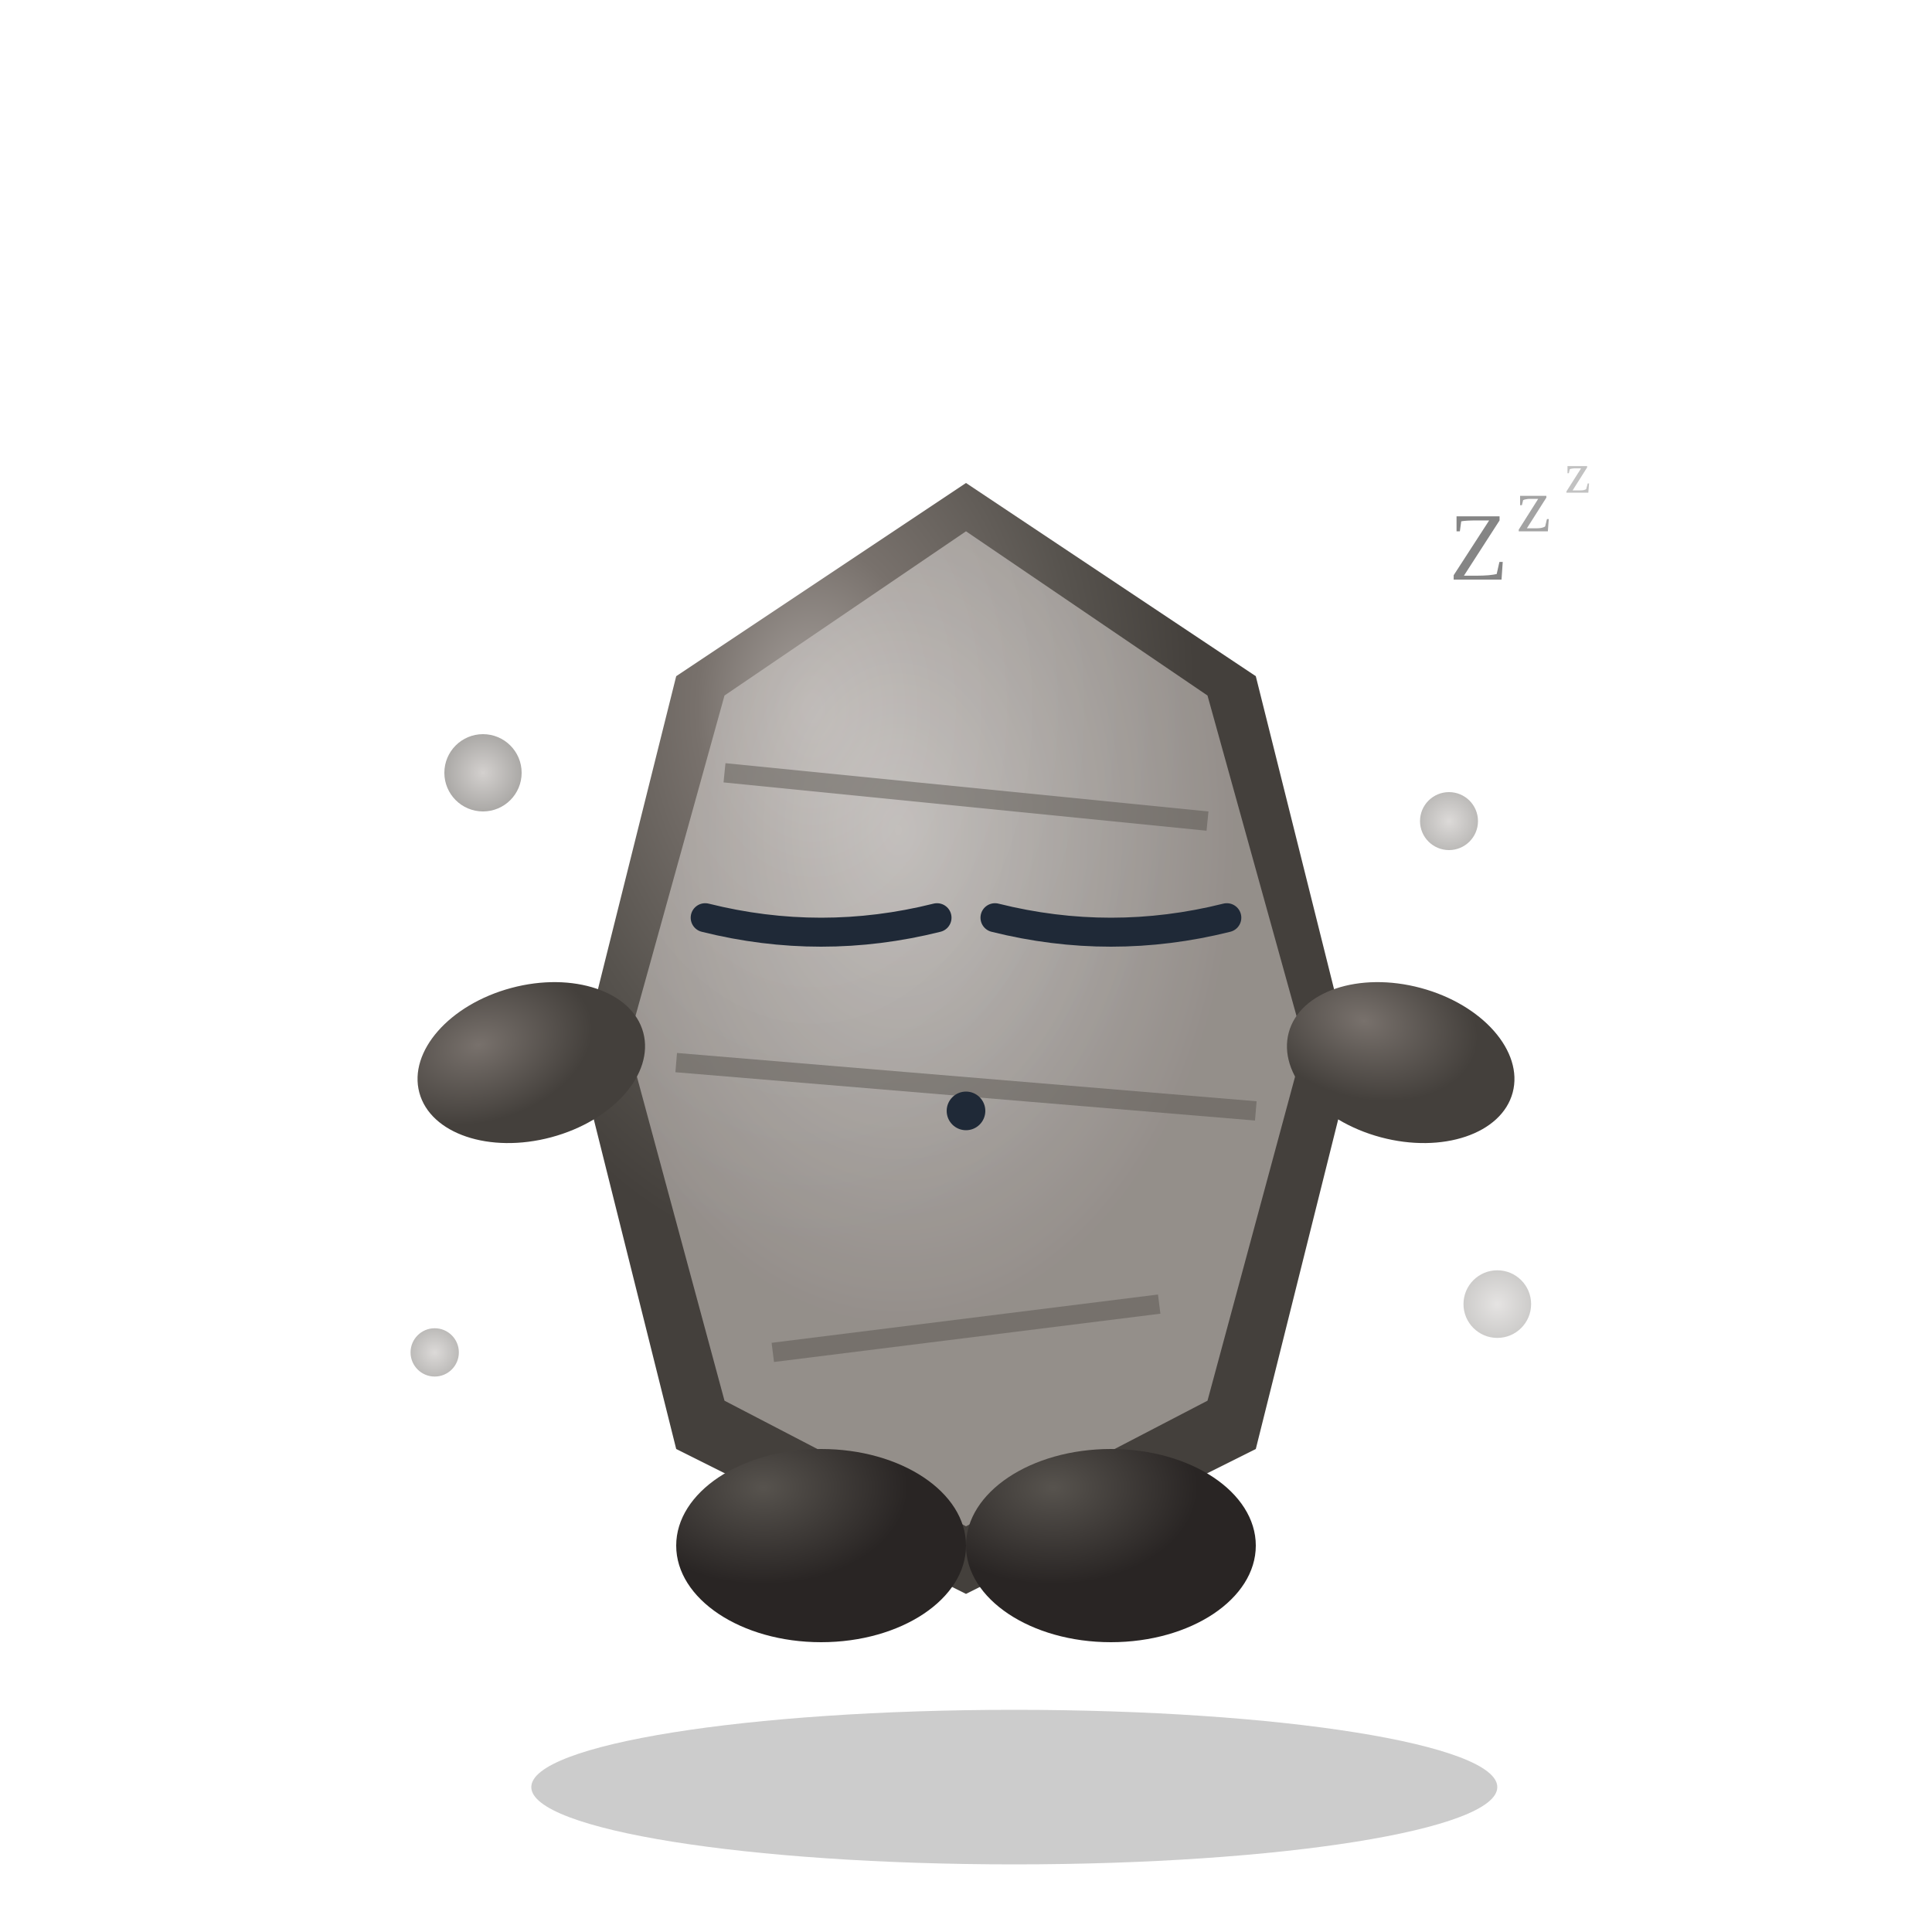
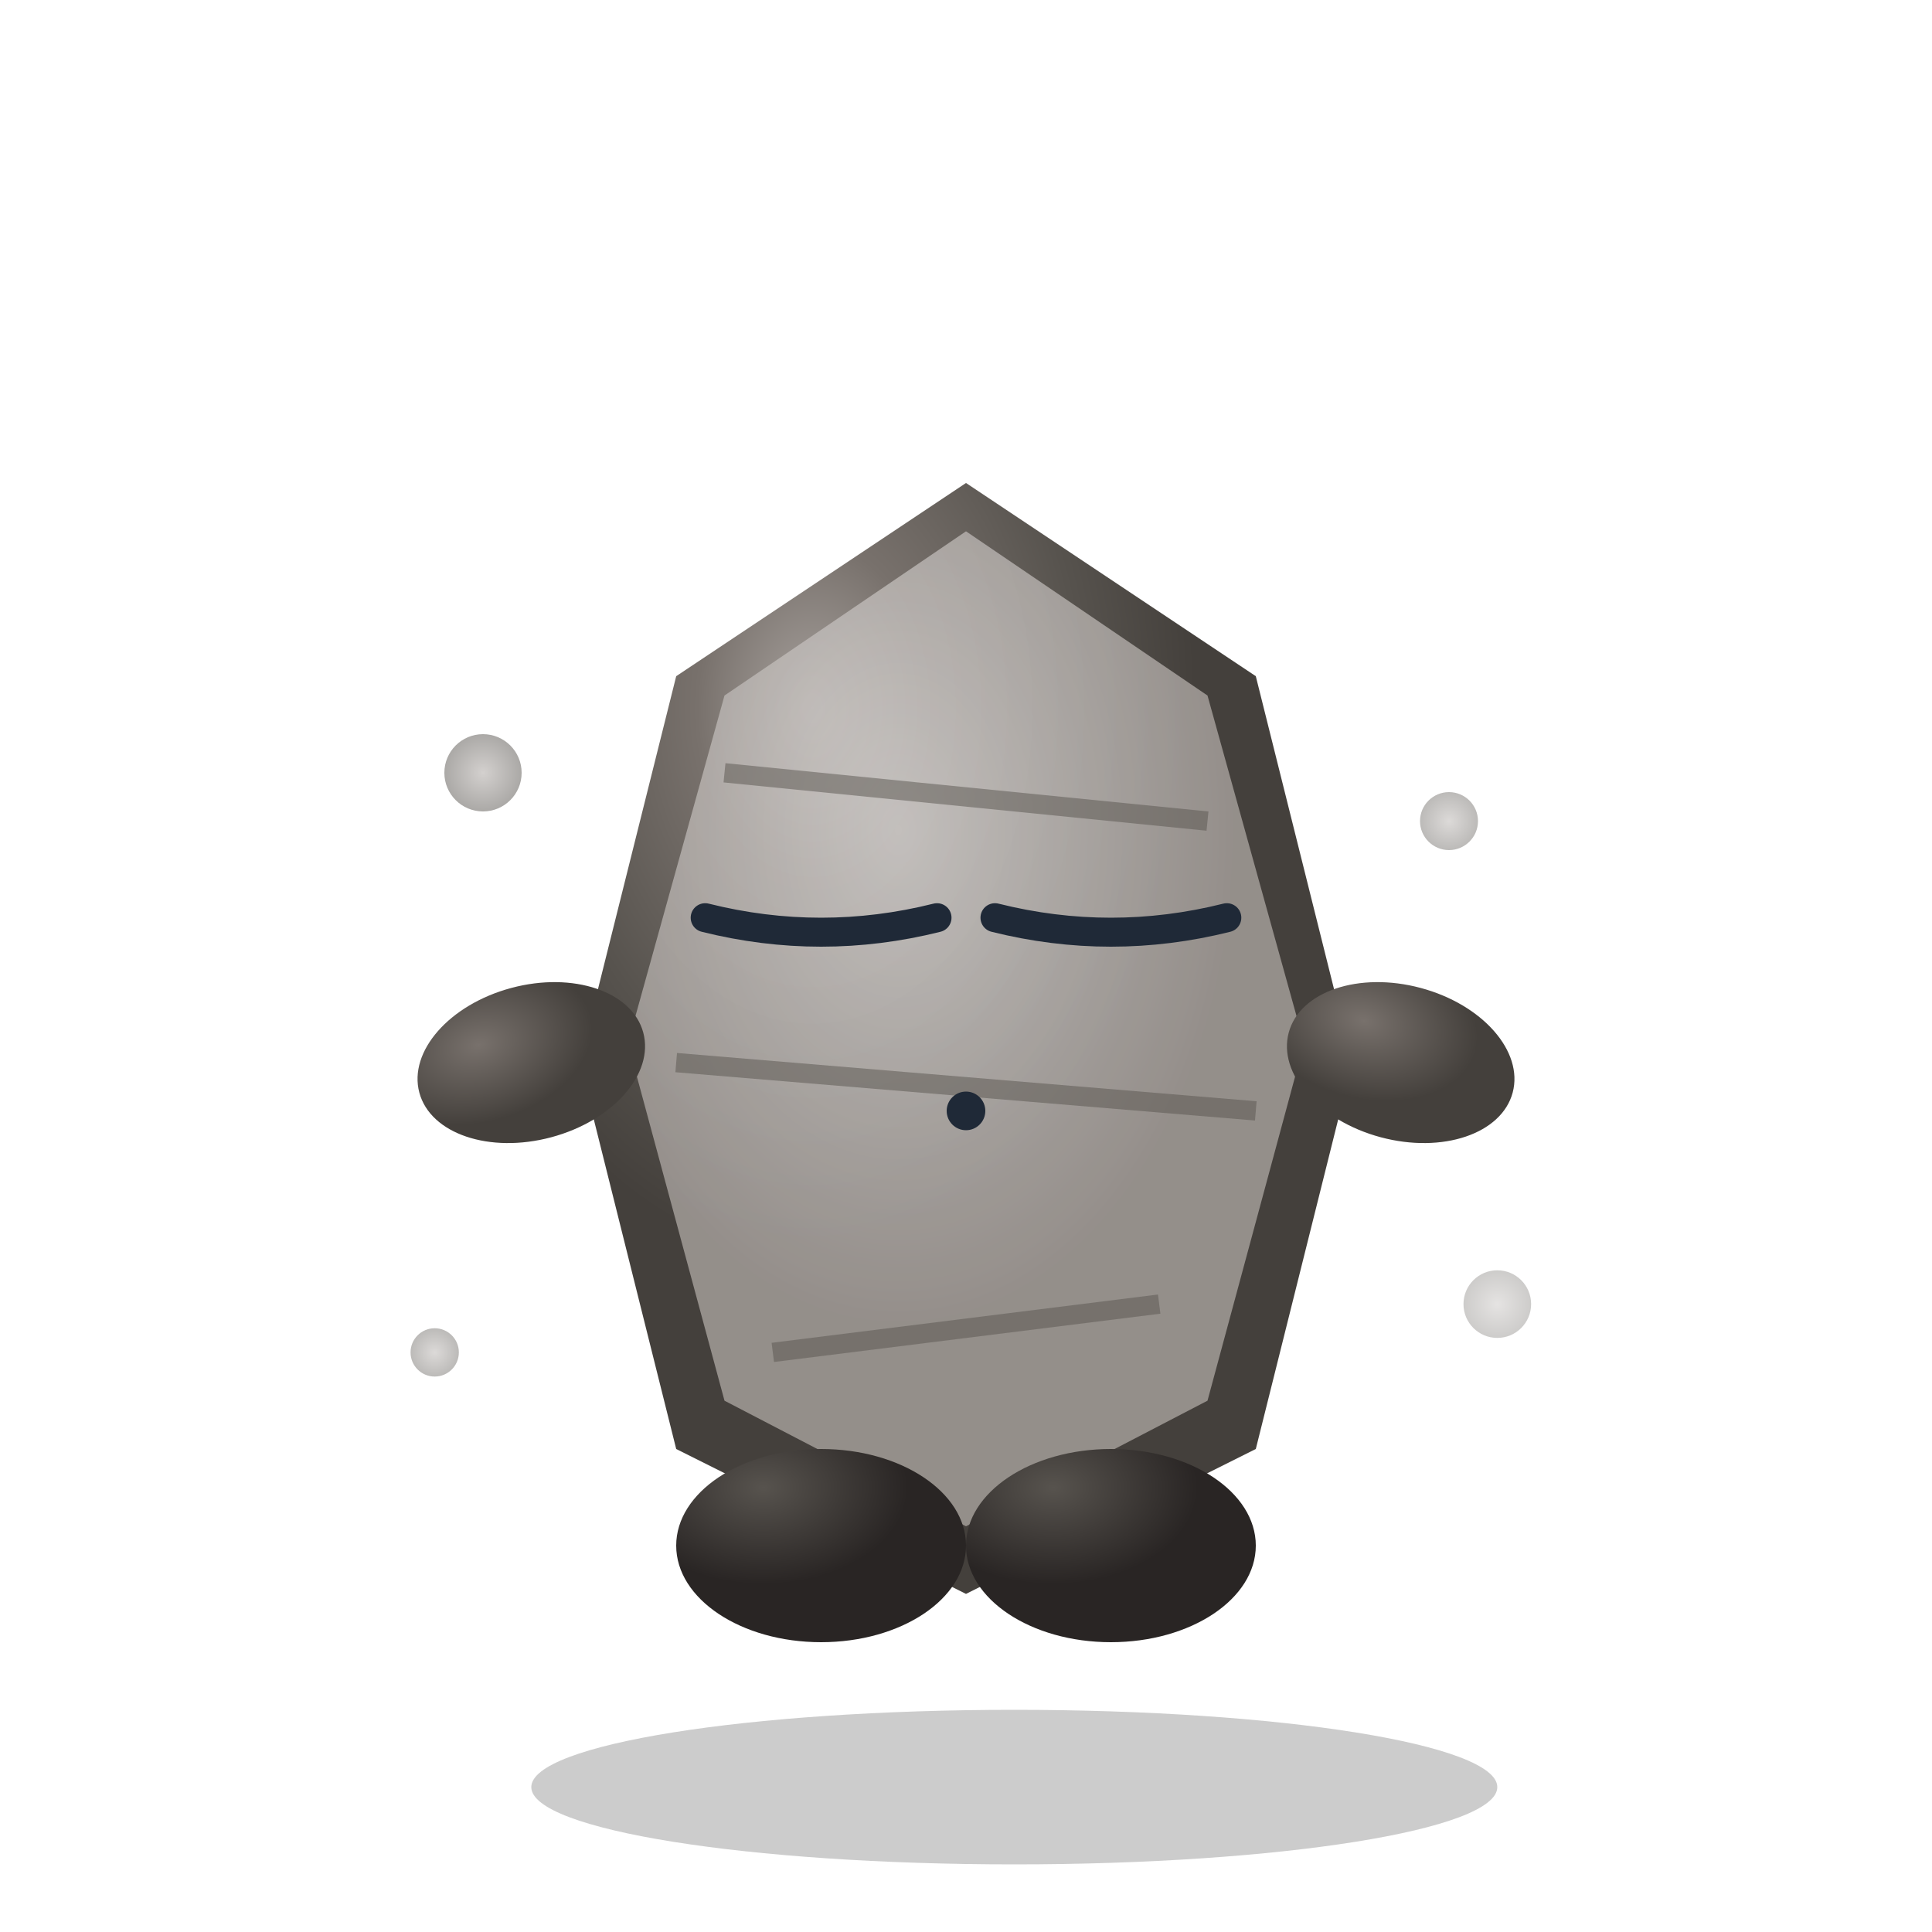
<svg xmlns="http://www.w3.org/2000/svg" viewBox="0 0 200 200">
  <ellipse cx="105" cy="185" rx="50" ry="8" fill="rgba(0,0,0,0.2)" />
  <g transform="rotate(0 100 110)">
    <circle cx="50" cy="80" r="4" fill="url(#rockyPebble)" opacity="0.5" />
    <animateTransform attributeName="transform" type="rotate" from="0 100 110" to="360 100 110" dur="10s" repeatCount="indefinite" />
  </g>
  <g transform="rotate(0 100 110)">
    <circle cx="150" cy="85" r="3" fill="url(#rockyPebble)" opacity="0.4" />
    <animateTransform attributeName="transform" type="rotate" from="0 100 110" to="-360 100 110" dur="12s" repeatCount="indefinite" />
  </g>
  <g transform="rotate(0 100 110)">
    <circle cx="45" cy="140" r="2.5" fill="url(#rockyPebble)" opacity="0.4" />
    <animateTransform attributeName="transform" type="rotate" from="0 100 110" to="360 100 110" dur="16s" repeatCount="indefinite" />
  </g>
  <g transform="rotate(0 100 110)">
    <circle cx="155" cy="135" r="3.5" fill="url(#rockyPebble)" opacity="0.3" />
    <animateTransform attributeName="transform" type="rotate" from="0 100 110" to="-360 100 110" dur="8s" repeatCount="indefinite" />
  </g>
  <path d="M 100 50 L 130 70 L 140 110 L 130 150 L 100 165 L 70 150 L 60 110 L 70 70 Z" fill="url(#rockyBody)" />
  <path d="M 100 55 L 125 72 L 135 108 L 125 145 L 100 158 L 75 145 L 65 108 L 75 72 Z" fill="url(#rockyInner)" opacity="0.8" />
  <path d="M 75 80 L 125 85" stroke="#57534e" stroke-width="2" opacity="0.5" />
  <path d="M 70 110 L 130 115" stroke="#57534e" stroke-width="2" opacity="0.5" />
  <path d="M 80 140 L 120 135" stroke="#57534e" stroke-width="2" opacity="0.5" />
  <path d="M 73 95 Q 85 98 97 95" stroke="#1f2937" stroke-width="3" fill="none" stroke-linecap="round" />
  <path d="M 103 95 Q 115 98 127 95" stroke="#1f2937" stroke-width="3" fill="none" stroke-linecap="round" />
  <circle cx="100" cy="115" r="2" fill="#1f2937" />
  <ellipse cx="55" cy="110" rx="12" ry="8" fill="url(#rockyArm)" transform="rotate(-15 55 110)" />
  <ellipse cx="145" cy="110" rx="12" ry="8" fill="url(#rockyArm)" transform="rotate(15 145 110)" />
  <ellipse cx="85" cy="160" rx="15" ry="10" fill="url(#rockyLeg)" />
  <ellipse cx="115" cy="160" rx="15" ry="10" fill="url(#rockyLeg)" />
-   <text x="150" y="60" font-size="10" fill="#666" opacity="0.8">Z</text>
-   <text x="157" y="55" font-size="8" fill="#666" opacity="0.6">z</text>
-   <text x="162" y="51" font-size="6" fill="#666" opacity="0.4">z</text>
  <defs>
    <radialGradient id="rockyBody" cx="0.3" cy="0.2">
      <stop offset="0%" stop-color="#a8a29e" />
      <stop offset="30%" stop-color="#78716c" />
      <stop offset="70%" stop-color="#57534e" />
      <stop offset="100%" stop-color="#44403c" />
    </radialGradient>
    <radialGradient id="rockyInner" cx="0.4" cy="0.3">
      <stop offset="0%" stop-color="#d6d3d1" />
      <stop offset="100%" stop-color="#a8a29e" />
    </radialGradient>
    <radialGradient id="rockyArm" cx="0.3" cy="0.3">
      <stop offset="0%" stop-color="#78716c" />
      <stop offset="100%" stop-color="#44403c" />
    </radialGradient>
    <radialGradient id="rockyLeg" cx="0.3" cy="0.2">
      <stop offset="0%" stop-color="#57534e" />
      <stop offset="100%" stop-color="#292524" />
    </radialGradient>
    <radialGradient id="rockyPebble" cx="0.5" cy="0.5">
      <stop offset="0%" stop-color="#a8a29e" />
      <stop offset="100%" stop-color="#57534e" />
    </radialGradient>
  </defs>
</svg>
